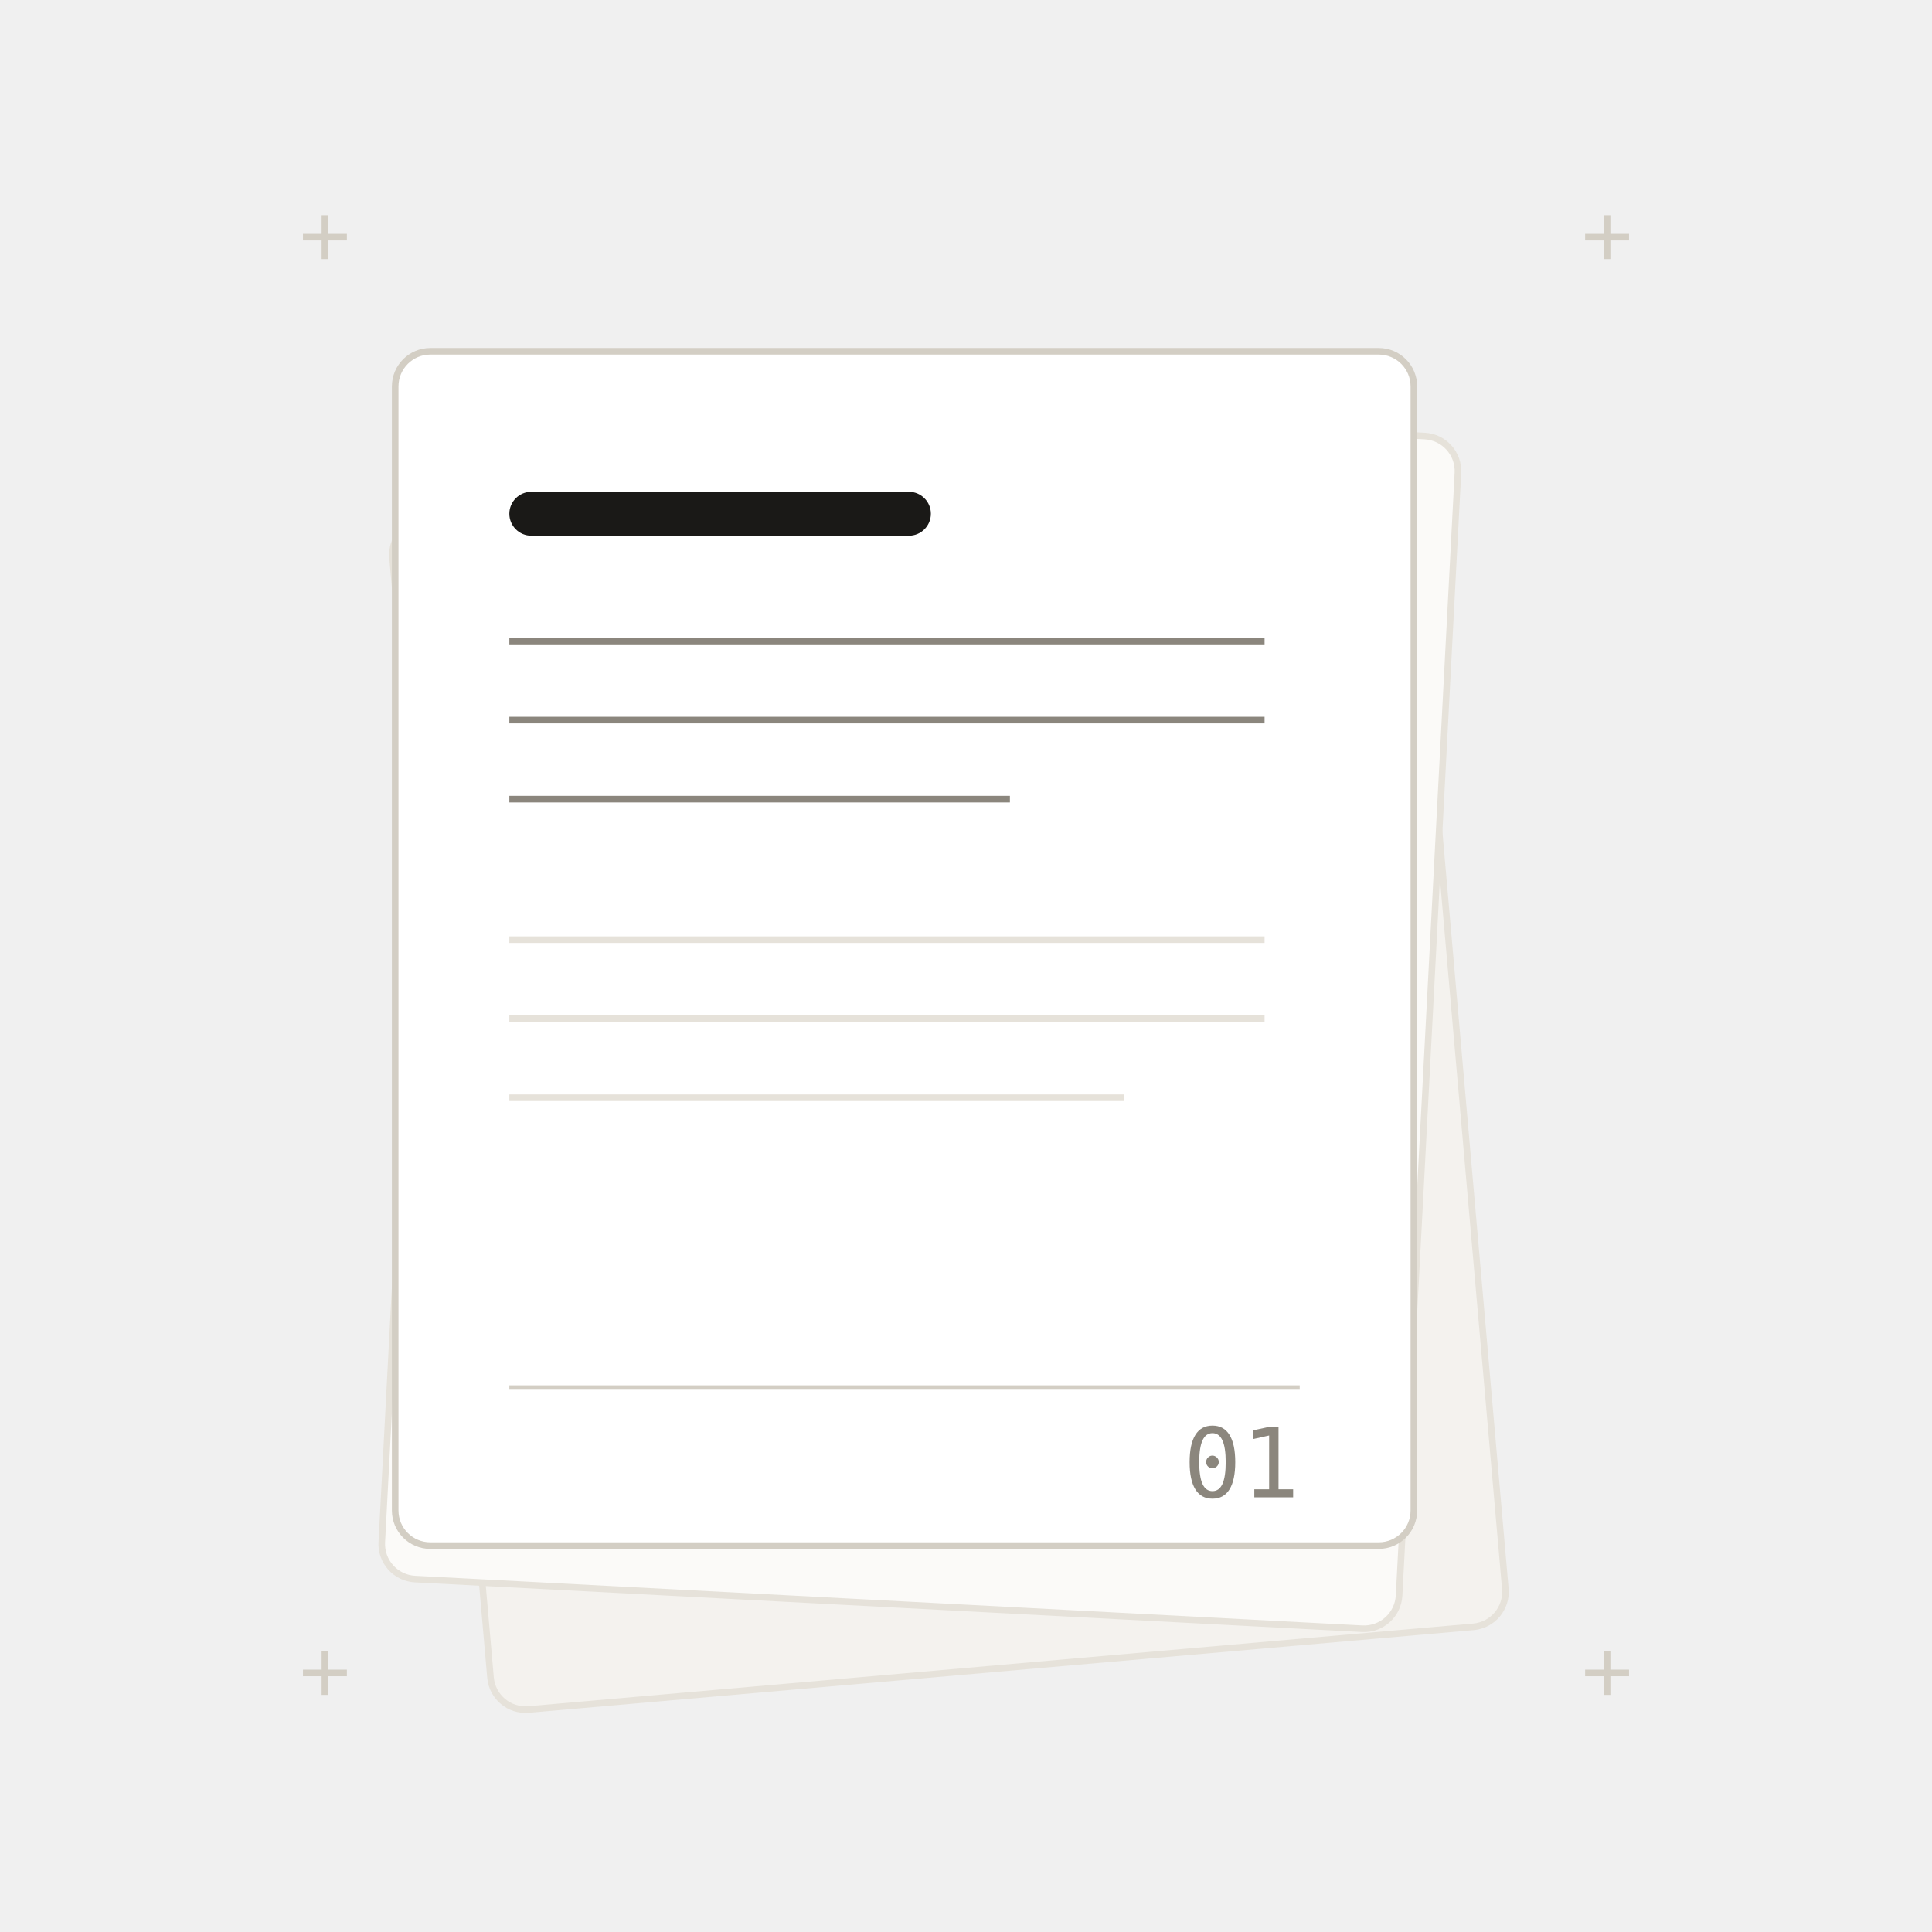
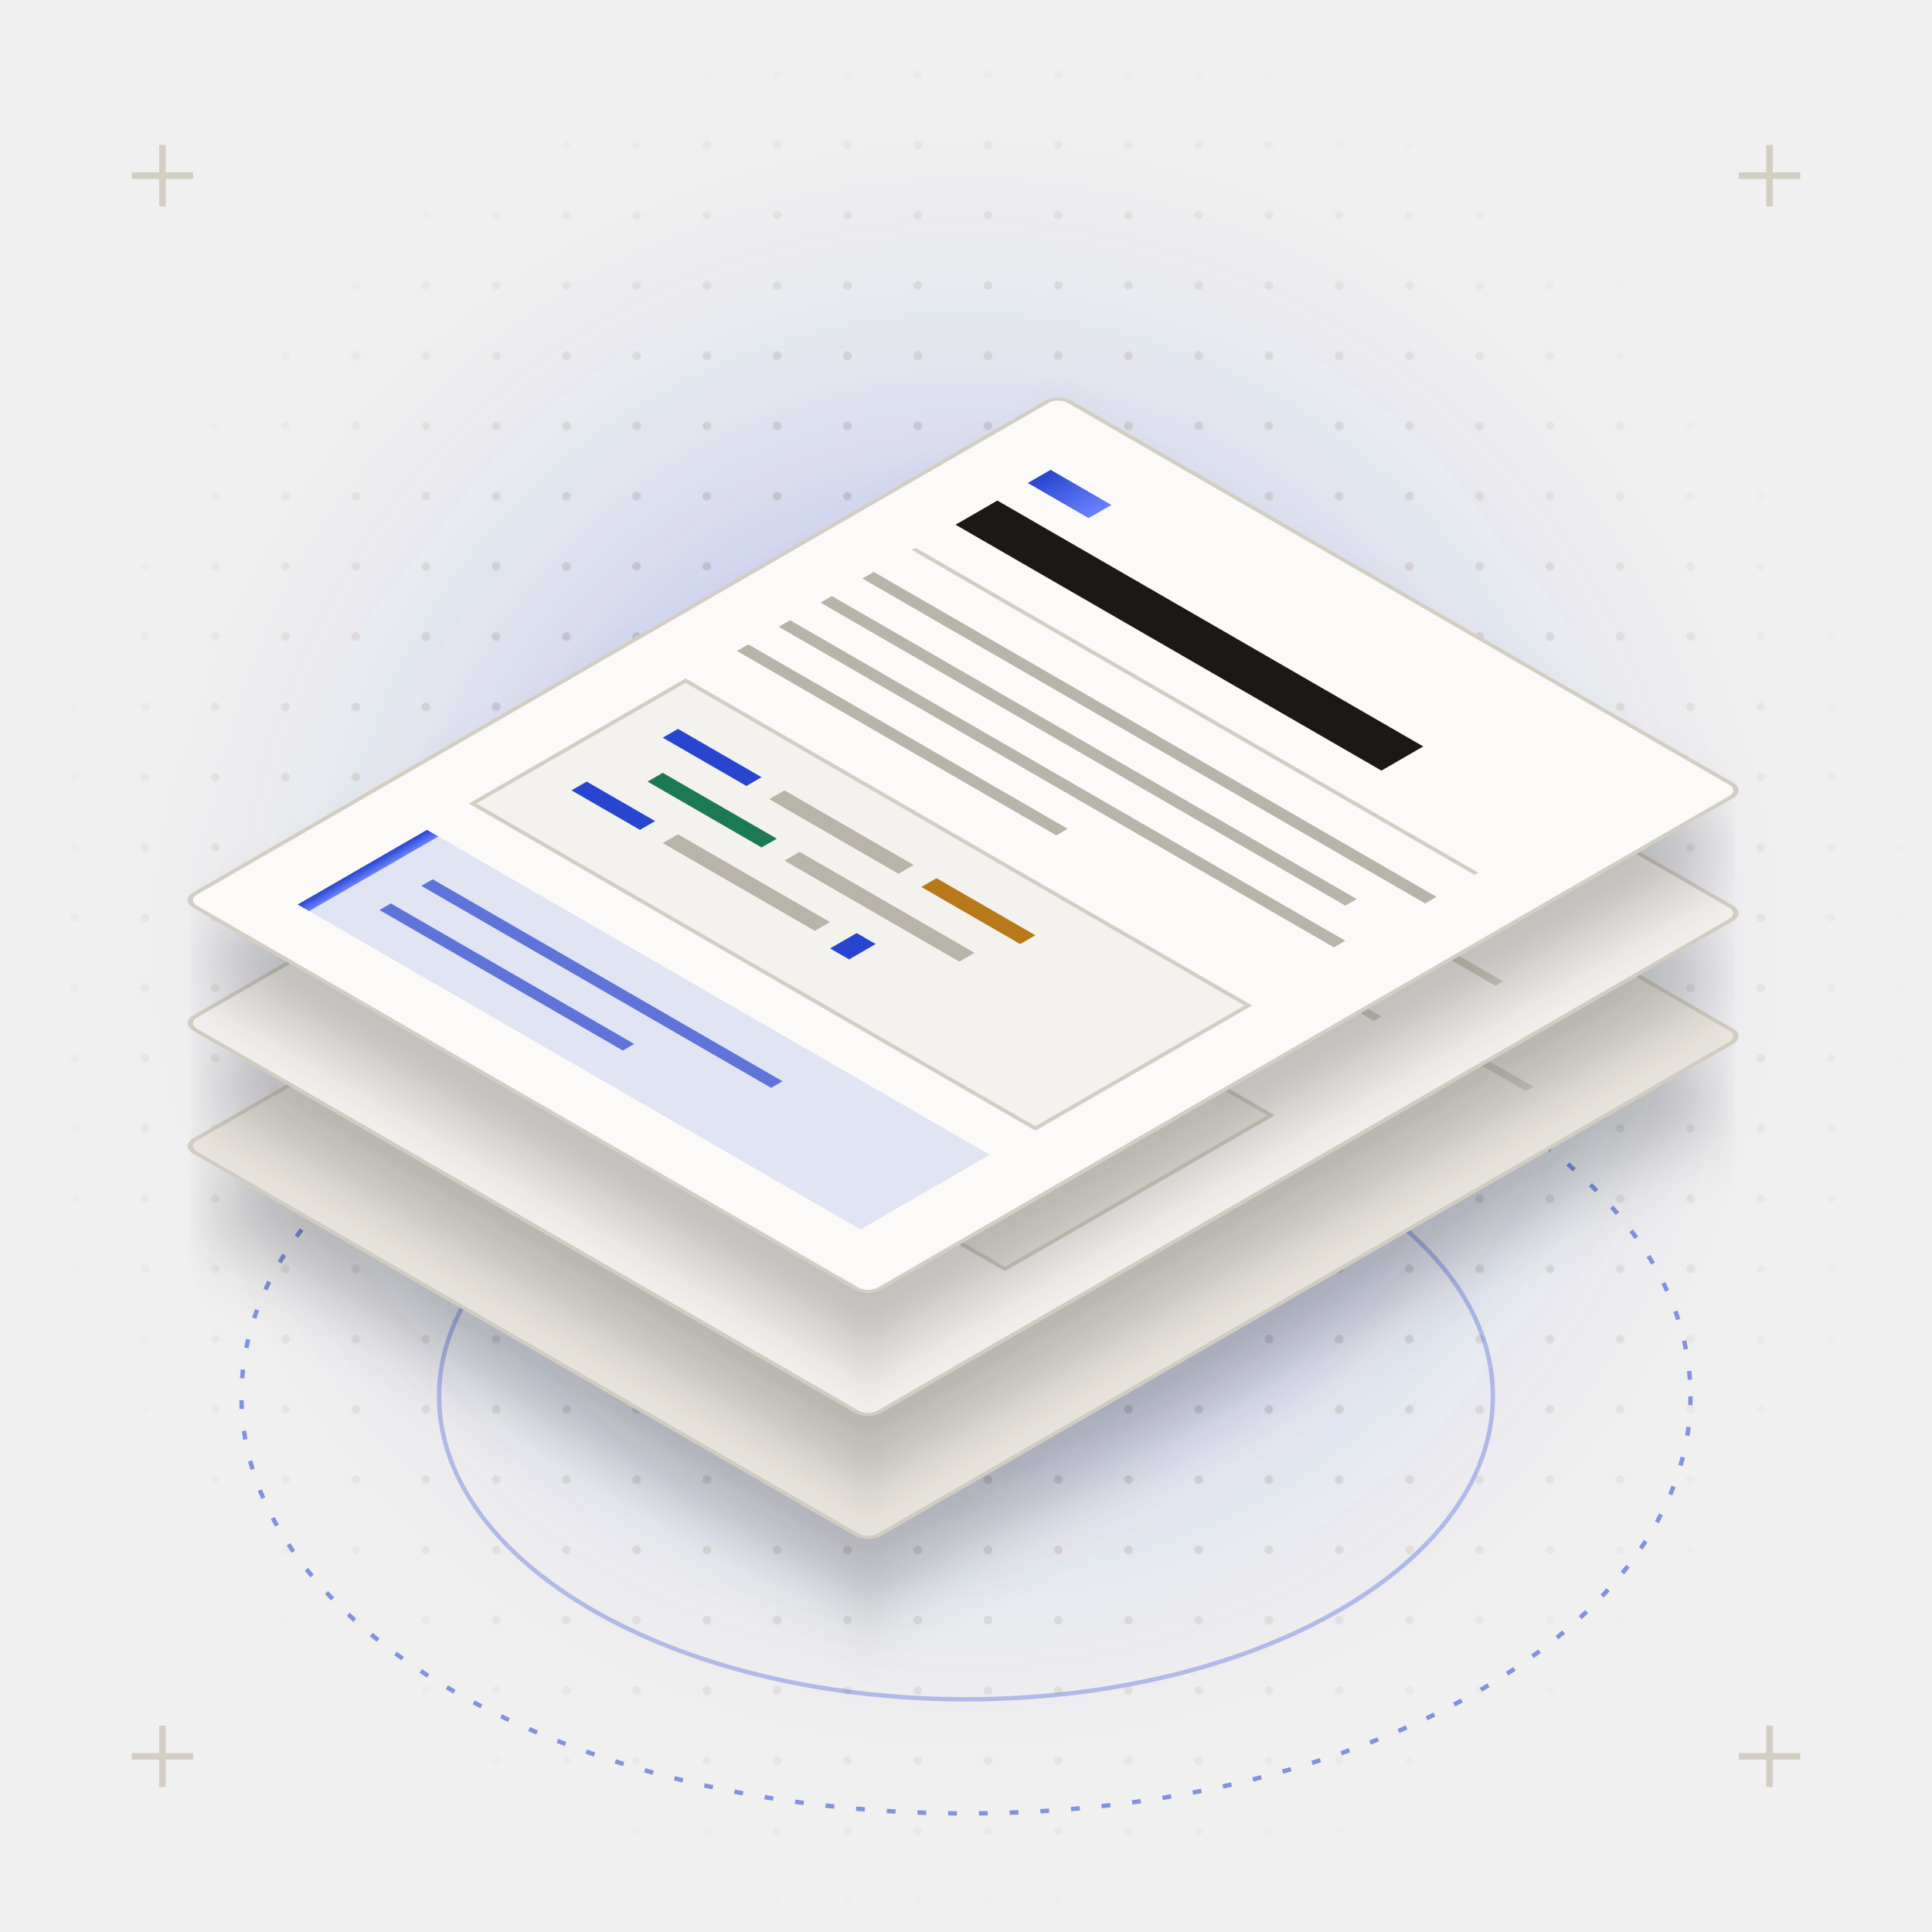
<svg xmlns="http://www.w3.org/2000/svg" viewBox="0 0 440 440" fill="none">
+   <defs>
+     <radialGradient id="glow" cx="50%" cy="50%" r="50%">
+       <stop offset="0" stop-color="#6b82ff" stop-opacity=".55" />
+       <stop offset="1" stop-color="#2745cf" stop-opacity="0" />
+     </radialGradient>
+     <linearGradient id="bar" x1="0" y1="0" x2="1" y2="0">
+       <stop offset="0" stop-color="#2745cf" />
+       <stop offset="1" stop-color="#6b82ff" />
+     </linearGradient>
+     <radialGradient id="fade" cx="50%" cy="50%" r="50%">
+       <stop offset=".35" stop-color="#fff" />
+       <stop offset="1" stop-color="#000" />
+     </radialGradient>
+     <mask id="dotmask">
+       <rect width="440" height="440" fill="url(#fade)" />
+     </mask>
+     <pattern id="dots" width="16" height="16" patternUnits="userSpaceOnUse">
+       <circle cx="1" cy="1" r="1" fill="#cfc9be" />
+     </pattern>
+     <filter id="blur" x="-30%" y="-30%" width="160%" height="160%">
+       <feGaussianBlur stdDeviation="9" />
+     </filter>
+     <filter id="soft" x="-30%" y="-30%" width="160%" height="160%">
+       <feGaussianBlur stdDeviation="30" />
+     </filter>
+     <g id="shadow">
+       <rect x="14" y="14" width="180" height="230" rx="3" fill="#000" opacity=".22" filter="url(#blur)" />
+     </g>
+   </defs>
+   <style>
+         @media (prefers-reduced-motion: no-preference) {
+             .float { animation: float 7s ease-in-out infinite; }
+             .float-2 { animation: float 7s ease-in-out -2.5s infinite; }
+             .cursor { animation: blink 1.1s steps(1) infinite; }
+         }
+         @keyframes float { 50% { transform: translateY(-7px); } }
+         @keyframes blink { 50% { opacity: 0; } }
+     </style>
+   <rect width="440" height="440" fill="url(#dots)" mask="url(#dotmask)" />
  <g stroke="#d3cec4" stroke-width="1.5">
-     <path d="M69 54h10M74 49v10" />
-     <path d="M361 54h10M366 49v10" />
-     <path d="M69 381h10M74 376v10" />
-     <path d="M361 381h10M366 376v10" />
+     <path d="M30 40h14M37 33v14" />
+     <path d="M396 40h14M403 33v14" />
+     <path d="M30 400h14M37 393v14" />
+     <path d="M396 400h14M403 393v14" />
  </g>
-   <rect x="98" y="108" width="232" height="272" rx="8" fill="#f4f2ee" stroke="#e6e2da" stroke-width="1.5" transform="rotate(-5 220 220)" />
-   <rect x="94" y="94" width="232" height="272" rx="8" fill="#fbfaf8" stroke="#e6e2da" stroke-width="1.5" transform="rotate(3 220 220)" />
-   <rect x="90" y="80" width="232" height="272" rx="8" fill="#ffffff" stroke="#d3cec4" stroke-width="1.5" />
-   <rect x="116" y="112" width="96" height="10" rx="5" fill="#1a1917" />
-   <line x1="116" y1="146" x2="288" y2="146" stroke="#8b867d" stroke-width="1.5" />
-   <line x1="116" y1="164" x2="288" y2="164" stroke="#8b867d" stroke-width="1.5" />
-   <line x1="116" y1="182" x2="230" y2="182" stroke="#8b867d" stroke-width="1.5" />
-   <line x1="116" y1="214" x2="288" y2="214" stroke="#e6e2da" stroke-width="1.5" />
-   <line x1="116" y1="232" x2="288" y2="232" stroke="#e6e2da" stroke-width="1.5" />
-   <line x1="116" y1="250" x2="256" y2="250" stroke="#e6e2da" stroke-width="1.5" />
-   <line x1="116" y1="316" x2="296" y2="316" stroke="#d3cec4" stroke-width="1" />
-   <text x="296" y="341" text-anchor="end" font-family="ui-monospace, SFMono-Regular, Menlo, monospace" font-size="22" fill="#8b867d">01</text>
+   <circle cx="220" cy="215" r="150" fill="url(#glow)" filter="url(#soft)" />
+   <ellipse cx="220" cy="318" rx="165" ry="95" stroke="#2745cf" stroke-opacity=".55" stroke-dasharray="2 5" />
+   <ellipse cx="220" cy="318" rx="120" ry="69" stroke="#2745cf" stroke-opacity=".3" />
+   <g transform="matrix(.866 .5 -.866 .5 241 146)">
+     <use href="#shadow" />
+     <rect width="180" height="230" rx="3" fill="#ebe7df" stroke="#d3cec4" />
+     <path d="M16 24h90M16 40h148M16 52h120" stroke="#d3cec4" stroke-width="2" />
+   </g>
+   <g class="float-2">
+     <g transform="matrix(.866 .5 -.866 .5 241 118)">
+       <use href="#shadow" />
+       <rect width="180" height="230" rx="3" fill="#f4f2ee" stroke="#d3cec4" />
+       <rect x="16" y="24" width="60" height="8" fill="#b9b4aa" />
+       <path d="M16 48h148M16 60h130M16 72h140M16 84h96" stroke="#d3cec4" stroke-width="2" />
+       <rect x="16" y="108" width="148" height="70" fill="#ebe7df" stroke="#d3cec4" />
+     </g>
+   </g>
+   <g class="float">
+     <g transform="matrix(.866 .5 -.866 .5 241 90)">
+       <use href="#shadow" />
+       <rect width="180" height="230" rx="3" fill="#fbfaf8" stroke="#d3cec4" />
+       <rect x="16" y="18" width="16" height="6" fill="url(#bar)" />
+       <rect x="16" y="32" width="112" height="11" fill="#1a1917" />
+       <path d="M16 54h148" stroke="#d3cec4" />
+       <path d="M16 66h148M16 77h138M16 88h146M16 99h84" stroke="#b9b4aa" stroke-width="3" />
+       <rect x="16" y="114" width="148" height="56" fill="#f4f2ee" stroke="#d3cec4" />
+       <g stroke-width="4">
+         <path d="M26 128h22" stroke="#2745cf" />
+         <path d="M54 128h34" stroke="#b9b4aa" />
+         <path d="M94 128h26" stroke="#b8791a" />
+         <path d="M34 140h30" stroke="#1c7a52" />
+         <path d="M70 140h46" stroke="#b9b4aa" />
+         <path d="M26 152h18" stroke="#2745cf" />
+         <path d="M50 152h40" stroke="#b9b4aa" />
+       </g>
+       <rect class="cursor" x="96" y="149" width="5" height="7" fill="#2745cf" />
+       <rect x="16" y="182" width="148" height="34" fill="#2745cf" fill-opacity=".12" />
+       <rect x="16" y="182" width="3" height="34" fill="url(#bar)" />
+       <path d="M28 194h92M28 205h64" stroke="#2745cf" stroke-width="3" stroke-opacity=".7" />
+     </g>
+   </g>
</svg>
